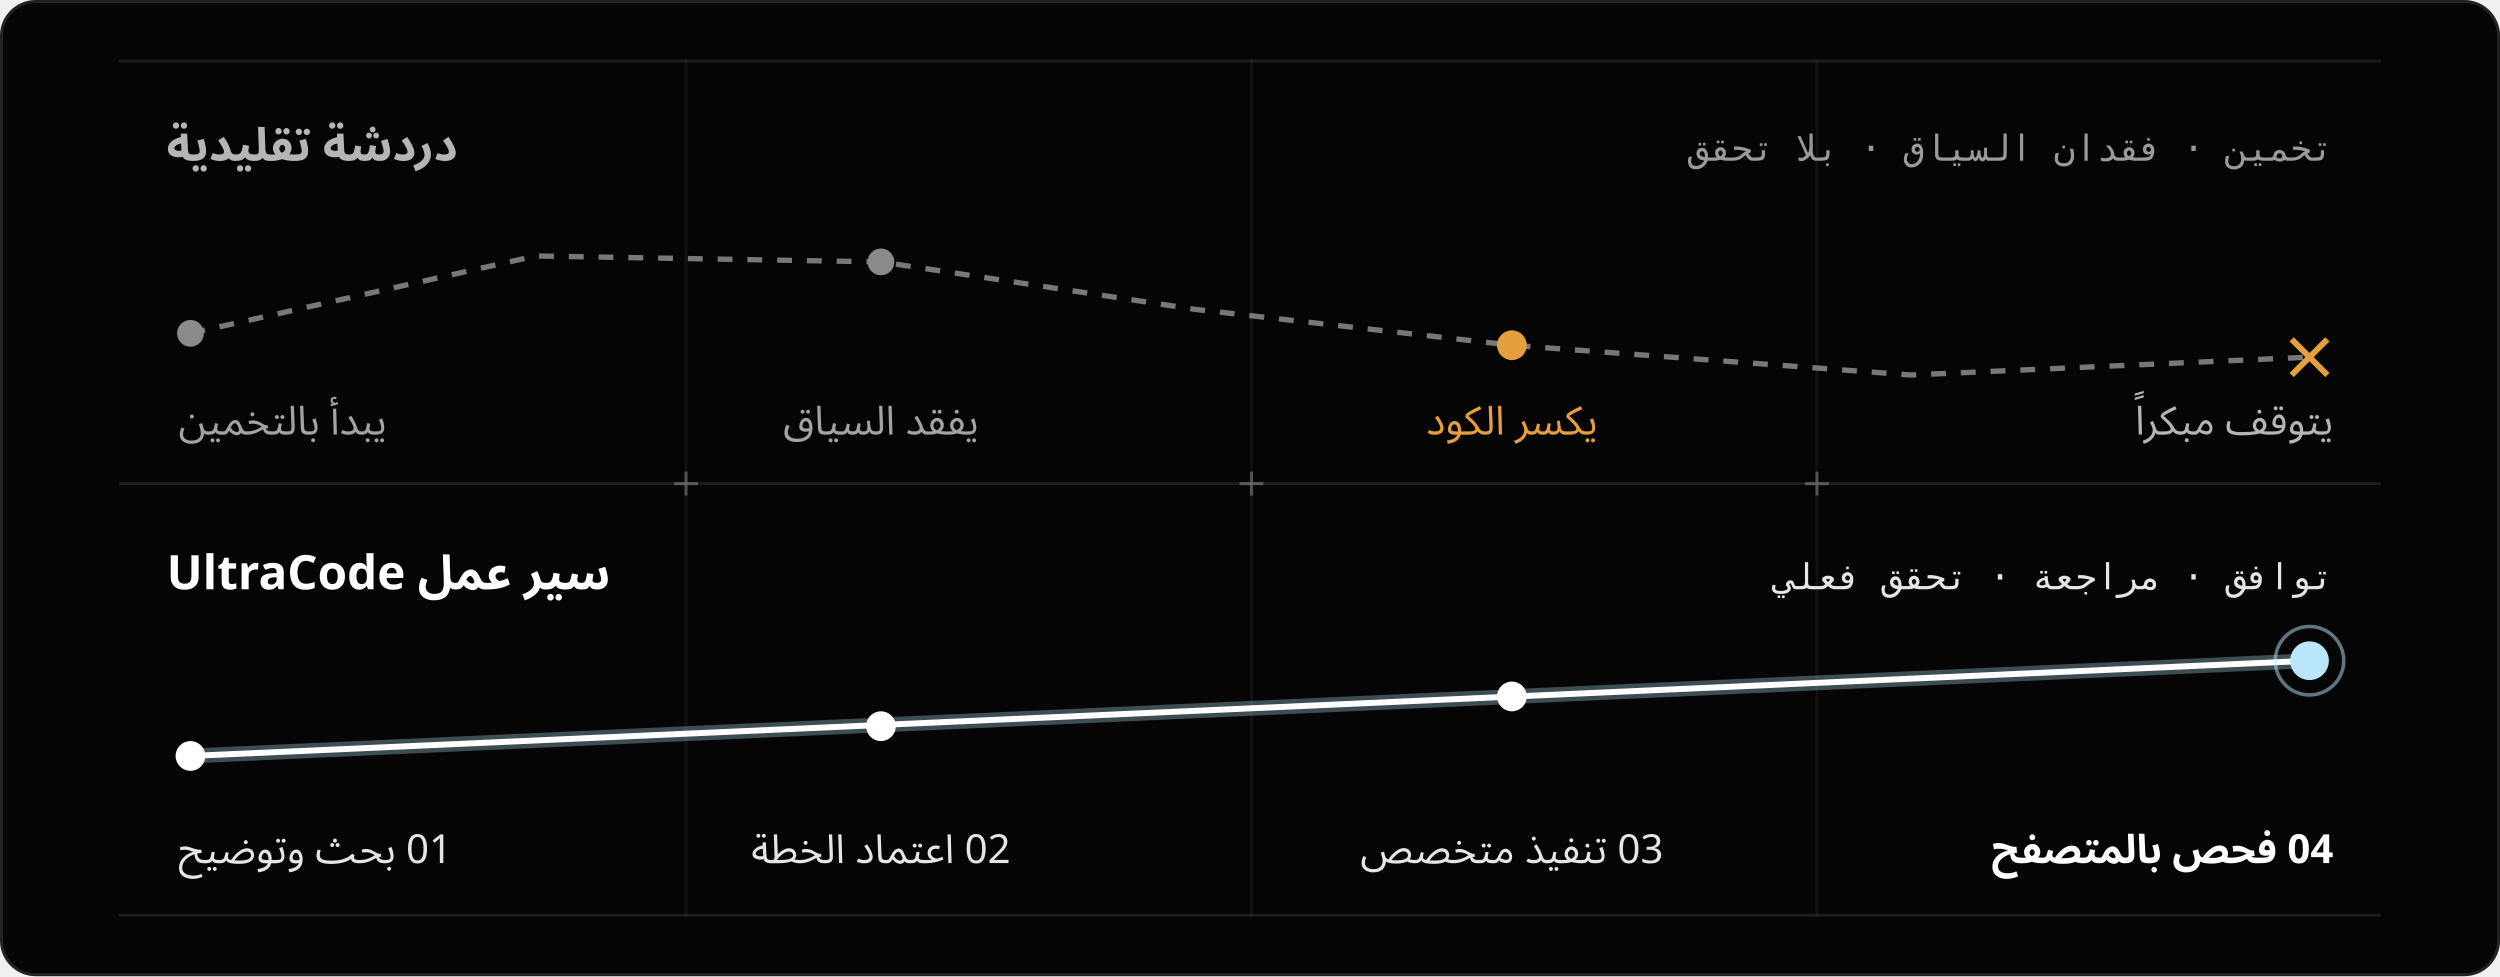
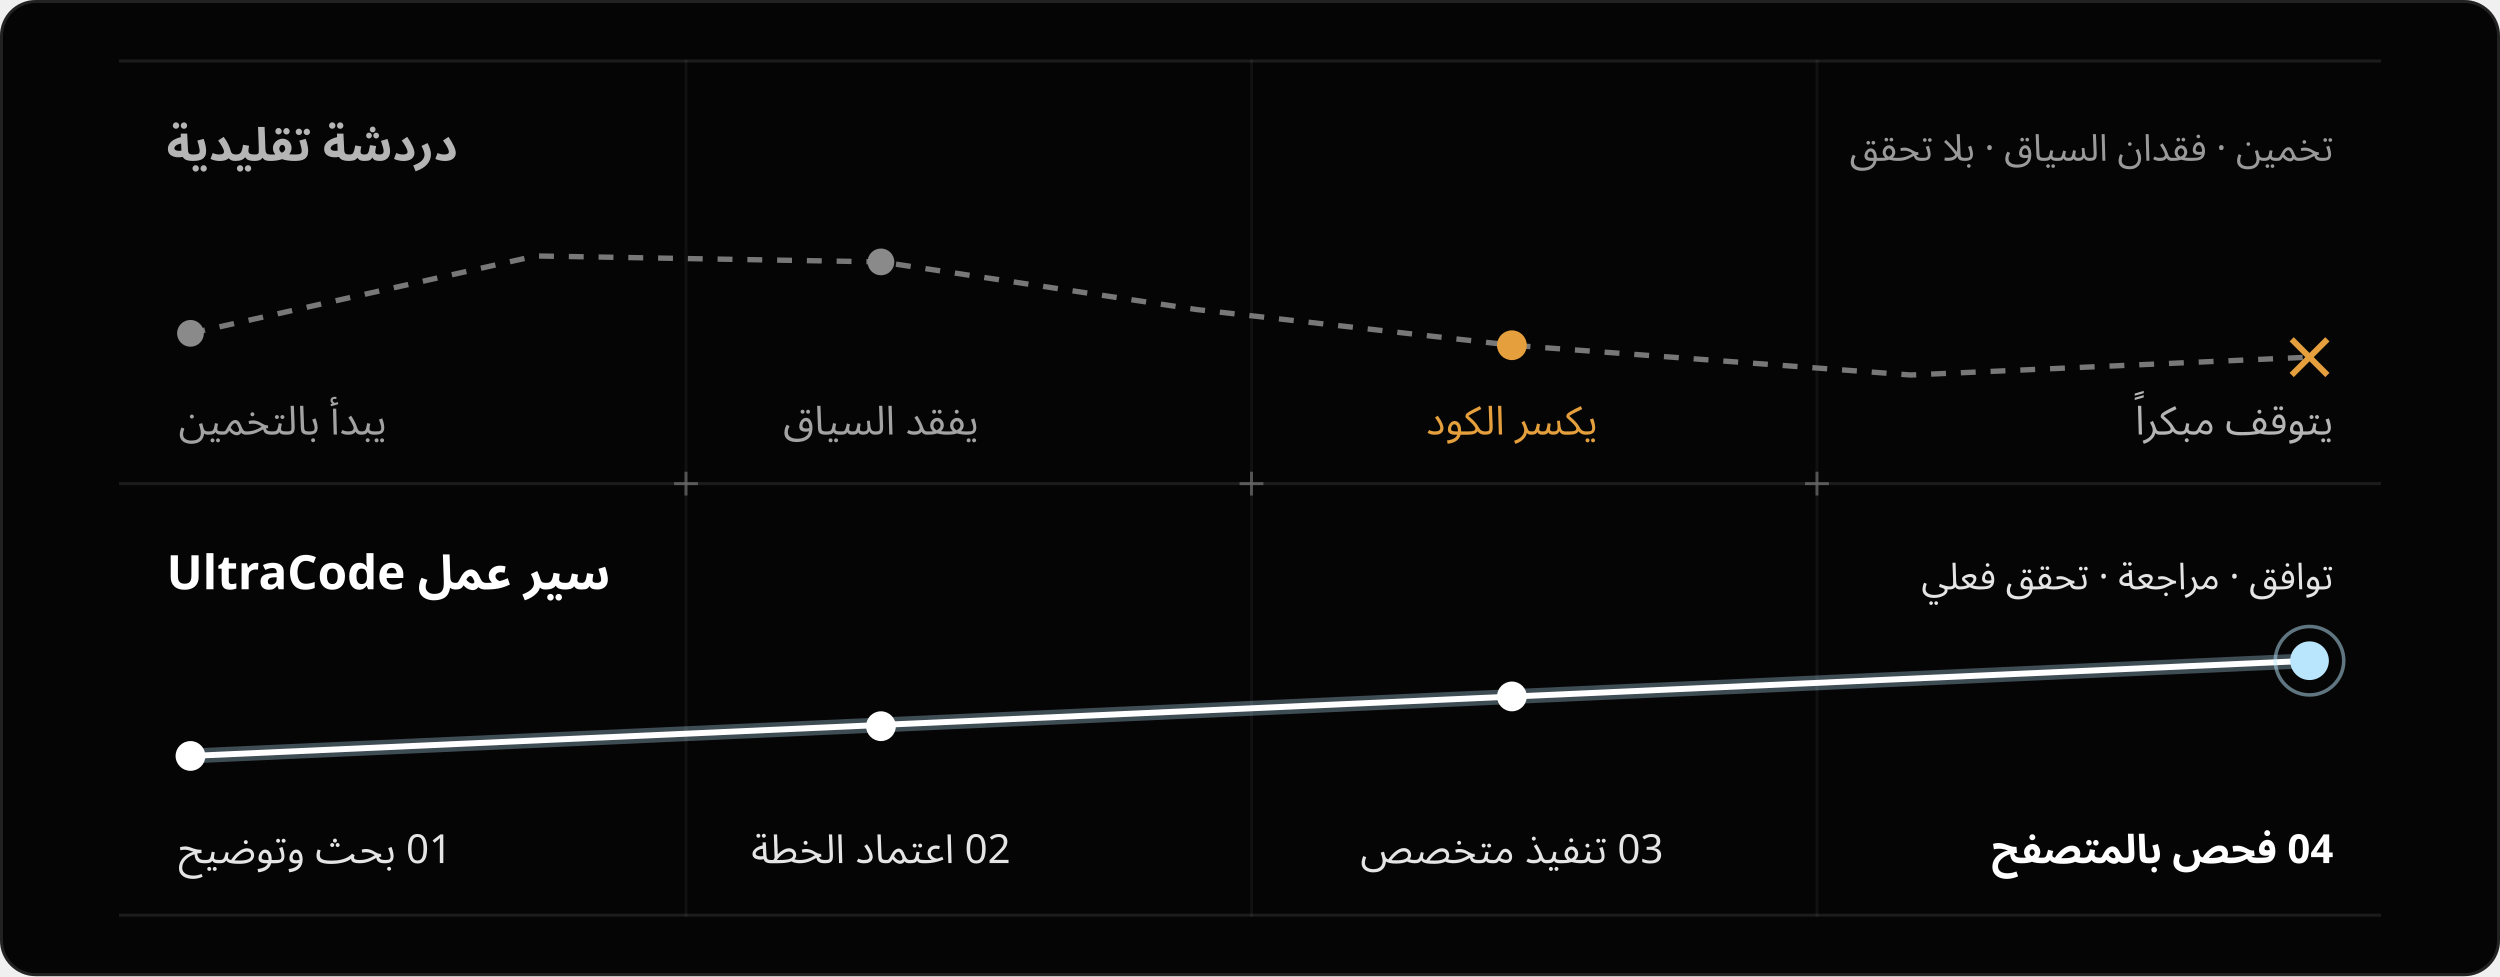
<svg xmlns="http://www.w3.org/2000/svg" viewBox="0 0 840 328" fill="none" direction="ltr" role="img" aria-label="مقارنة بين الدردشة التقليدية وسير عمل UltraCode">
  <rect width="840" height="328" rx="12" fill="#050505" />
  <rect x="0.5" y="0.5" width="839" height="327" rx="11.5" stroke="#FFFFFF" stroke-opacity="0.12" />
  <g transform="translate(40, 20)">
    <line x1="0" y1="0.5" x2="760" y2="0.5" stroke="#FFFFFF" stroke-opacity="0.09" />
    <line x1="0" y1="142.5" x2="760" y2="142.5" stroke="#FFFFFF" stroke-opacity="0.09" />
    <line x1="0" y1="287.5" x2="760" y2="287.5" stroke="#FFFFFF" stroke-opacity="0.09" />
    <line x1="190.5" y1="0" x2="190.5" y2="288" stroke="#FFFFFF" stroke-opacity="0.05" />
    <line x1="380.5" y1="0" x2="380.5" y2="288" stroke="#FFFFFF" stroke-opacity="0.05" />
    <line x1="570.5" y1="0" x2="570.5" y2="288" stroke="#FFFFFF" stroke-opacity="0.05" />
    <path d="M186.5 142.5H194.5 M190.5 138.5V146.5 M376.5 142.5H384.5 M380.5 138.5V146.5 M566.5 142.5H574.5 M570.5 138.5V146.5" stroke="#FFFFFF" stroke-opacity="0.28" stroke-width="1" />
    <text x="16" y="34" fill="#B5B5B5" font-family="ui-sans-serif, -apple-system, BlinkMacSystemFont, 'Segoe UI', 'Noto Sans', 'Ubuntu Sans', 'Noto Sans Arabic', 'Geeza Pro', 'SF Arabic', 'PingFang SC', 'Hiragino Sans GB', 'Noto Sans CJK SC', 'Noto Sans CJK TC', 'Microsoft YaHei', sans-serif" font-size="15.5" font-weight="600">‫دردشة تقليدية‬</text>
-     <text x="744" y="34" text-anchor="end" fill="#9A9A9A" font-family="ui-monospace, SFMono-Regular, Menlo, Consolas, 'DejaVu Sans Mono', 'Noto Sans Arabic', 'PingFang SC', 'Noto Sans CJK SC', 'Noto Sans CJK TC', monospace" font-size="12">‫تخمين · فقدان السياق · بلا تحقق‬</text>
+     <text x="744" y="34" text-anchor="end" fill="#9A9A9A" font-family="ui-sans-serif, -apple-system, BlinkMacSystemFont, 'Segoe UI', 'Noto Sans', 'Ubuntu Sans', 'Noto Sans Arabic', 'Geeza Pro', 'SF Arabic', 'PingFang SC', 'Hiragino Sans GB', 'Noto Sans CJK SC', 'Noto Sans CJK TC', 'Microsoft YaHei', sans-serif" font-size="12.5">‫تخمين · فقدان السياق · بلا تحقق‬</text>
    <polyline points="24,92 140,66 256,68 362,84 468,96 602,106 736,100" stroke="#787878" stroke-width="1.8" stroke-dasharray="5,5" fill="none" />
    <circle cx="24" cy="92" r="4.5" fill="#8A8A8A" />
    <circle cx="256" cy="68" r="4.5" fill="#8A8A8A" />
    <circle cx="468" cy="96" r="5" fill="#E5A03D" />
    <line x1="730" y1="94" x2="742" y2="106" stroke="#E5A03D" stroke-width="2" />
    <line x1="742" y1="94" x2="730" y2="106" stroke="#E5A03D" stroke-width="2" />
    <text x="20" y="126" fill="#A3A3A3" font-family="ui-sans-serif, -apple-system, BlinkMacSystemFont, 'Segoe UI', 'Noto Sans', 'Ubuntu Sans', 'Noto Sans Arabic', 'Geeza Pro', 'SF Arabic', 'PingFang SC', 'Hiragino Sans GB', 'Noto Sans CJK SC', 'Noto Sans CJK TC', 'Microsoft YaHei', sans-serif" font-size="13.5">‫يبدأ بالتخمين‬</text>
    <text x="256" y="126" text-anchor="middle" fill="#A3A3A3" font-family="ui-sans-serif, -apple-system, BlinkMacSystemFont, 'Segoe UI', 'Noto Sans', 'Ubuntu Sans', 'Noto Sans Arabic', 'Geeza Pro', 'SF Arabic', 'PingFang SC', 'Hiragino Sans GB', 'Noto Sans CJK SC', 'Noto Sans CJK TC', 'Microsoft YaHei', sans-serif" font-size="13.5">‫يفقد السياق‬</text>
    <text x="468" y="126" text-anchor="middle" fill="#E5A03D" font-family="ui-sans-serif, -apple-system, BlinkMacSystemFont, 'Segoe UI', 'Noto Sans', 'Ubuntu Sans', 'Noto Sans Arabic', 'Geeza Pro', 'SF Arabic', 'PingFang SC', 'Hiragino Sans GB', 'Noto Sans CJK SC', 'Noto Sans CJK TC', 'Microsoft YaHei', sans-serif" font-size="13.5">‫يكسر الكود‬</text>
    <text x="744" y="126" text-anchor="end" fill="#B5B5B5" font-family="ui-sans-serif, -apple-system, BlinkMacSystemFont, 'Segoe UI', 'Noto Sans', 'Ubuntu Sans', 'Noto Sans Arabic', 'Geeza Pro', 'SF Arabic', 'PingFang SC', 'Hiragino Sans GB', 'Noto Sans CJK SC', 'Noto Sans CJK TC', 'Microsoft YaHei', sans-serif" font-size="13.5">‫يتوقف مبكراً‬</text>
    <text x="16" y="178" fill="#FFFFFF" font-family="ui-sans-serif, -apple-system, BlinkMacSystemFont, 'Segoe UI', 'Noto Sans', 'Ubuntu Sans', 'Noto Sans Arabic', 'Geeza Pro', 'SF Arabic', 'PingFang SC', 'Hiragino Sans GB', 'Noto Sans CJK SC', 'Noto Sans CJK TC', 'Microsoft YaHei', sans-serif" font-size="16" font-weight="600">‫سير عمل UltraCode‬</text>
-     <text x="744" y="178" text-anchor="end" fill="#E5E5E5" font-family="ui-monospace, SFMono-Regular, Menlo, Consolas, 'DejaVu Sans Mono', 'Noto Sans Arabic', 'PingFang SC', 'Noto Sans CJK SC', 'Noto Sans CJK TC', monospace" font-size="12">‫توافق · مراجعة · تحقق فعلي‬</text>
+     <text x="744" y="178" text-anchor="end" fill="#E5E5E5" font-family="ui-sans-serif, -apple-system, BlinkMacSystemFont, 'Segoe UI', 'Noto Sans', 'Ubuntu Sans', 'Noto Sans Arabic', 'Geeza Pro', 'SF Arabic', 'PingFang SC', 'Hiragino Sans GB', 'Noto Sans CJK SC', 'Noto Sans CJK TC', 'Microsoft YaHei', sans-serif" font-size="12.5">‫توافق · مراجعة · تحقق فعلي‬</text>
    <line x1="24" y1="234" x2="736" y2="202" stroke="#BAE6FD" stroke-opacity="0.32" stroke-width="5" />
    <line x1="24" y1="234" x2="736" y2="202" stroke="#FFFFFF" stroke-width="2" />
    <circle cx="24" cy="234" r="5" fill="#FFFFFF" />
    <circle cx="256" cy="224" r="5" fill="#FFFFFF" />
    <circle cx="468" cy="214" r="5" fill="#FFFFFF" />
    <circle cx="736" cy="202" r="6.5" fill="#BAE6FD" />
    <circle cx="736" cy="202" r="11.5" stroke="#BAE6FD" stroke-opacity="0.5" stroke-width="1.2" />
    <text x="20" y="270" fill="#E5E5E5" font-family="ui-sans-serif, -apple-system, BlinkMacSystemFont, 'Segoe UI', 'Noto Sans', 'Ubuntu Sans', 'Noto Sans Arabic', 'Geeza Pro', 'SF Arabic', 'PingFang SC', 'Hiragino Sans GB', 'Noto Sans CJK SC', 'Noto Sans CJK TC', 'Microsoft YaHei', sans-serif" font-size="13.5">‫01 بحث وتوضيح‬</text>
    <text x="256" y="270" text-anchor="middle" fill="#E5E5E5" font-family="ui-sans-serif, -apple-system, BlinkMacSystemFont, 'Segoe UI', 'Noto Sans', 'Ubuntu Sans', 'Noto Sans Arabic', 'Geeza Pro', 'SF Arabic', 'PingFang SC', 'Hiragino Sans GB', 'Noto Sans CJK SC', 'Noto Sans CJK TC', 'Microsoft YaHei', sans-serif" font-size="13.5">‫02 اعتماد الخطة‬</text>
    <text x="468" y="270" text-anchor="middle" fill="#E5E5E5" font-family="ui-sans-serif, -apple-system, BlinkMacSystemFont, 'Segoe UI', 'Noto Sans', 'Ubuntu Sans', 'Noto Sans Arabic', 'Geeza Pro', 'SF Arabic', 'PingFang SC', 'Hiragino Sans GB', 'Noto Sans CJK SC', 'Noto Sans CJK TC', 'Microsoft YaHei', sans-serif" font-size="13.5">‫03 تنفيذ متخصص‬</text>
    <text x="744" y="270" text-anchor="end" fill="#FFFFFF" font-family="ui-sans-serif, -apple-system, BlinkMacSystemFont, 'Segoe UI', 'Noto Sans', 'Ubuntu Sans', 'Noto Sans Arabic', 'Geeza Pro', 'SF Arabic', 'PingFang SC', 'Hiragino Sans GB', 'Noto Sans CJK SC', 'Noto Sans CJK TC', 'Microsoft YaHei', sans-serif" font-size="13.5" font-weight="600">‫04 فحص بالمتصفح‬</text>
  </g>
</svg>
